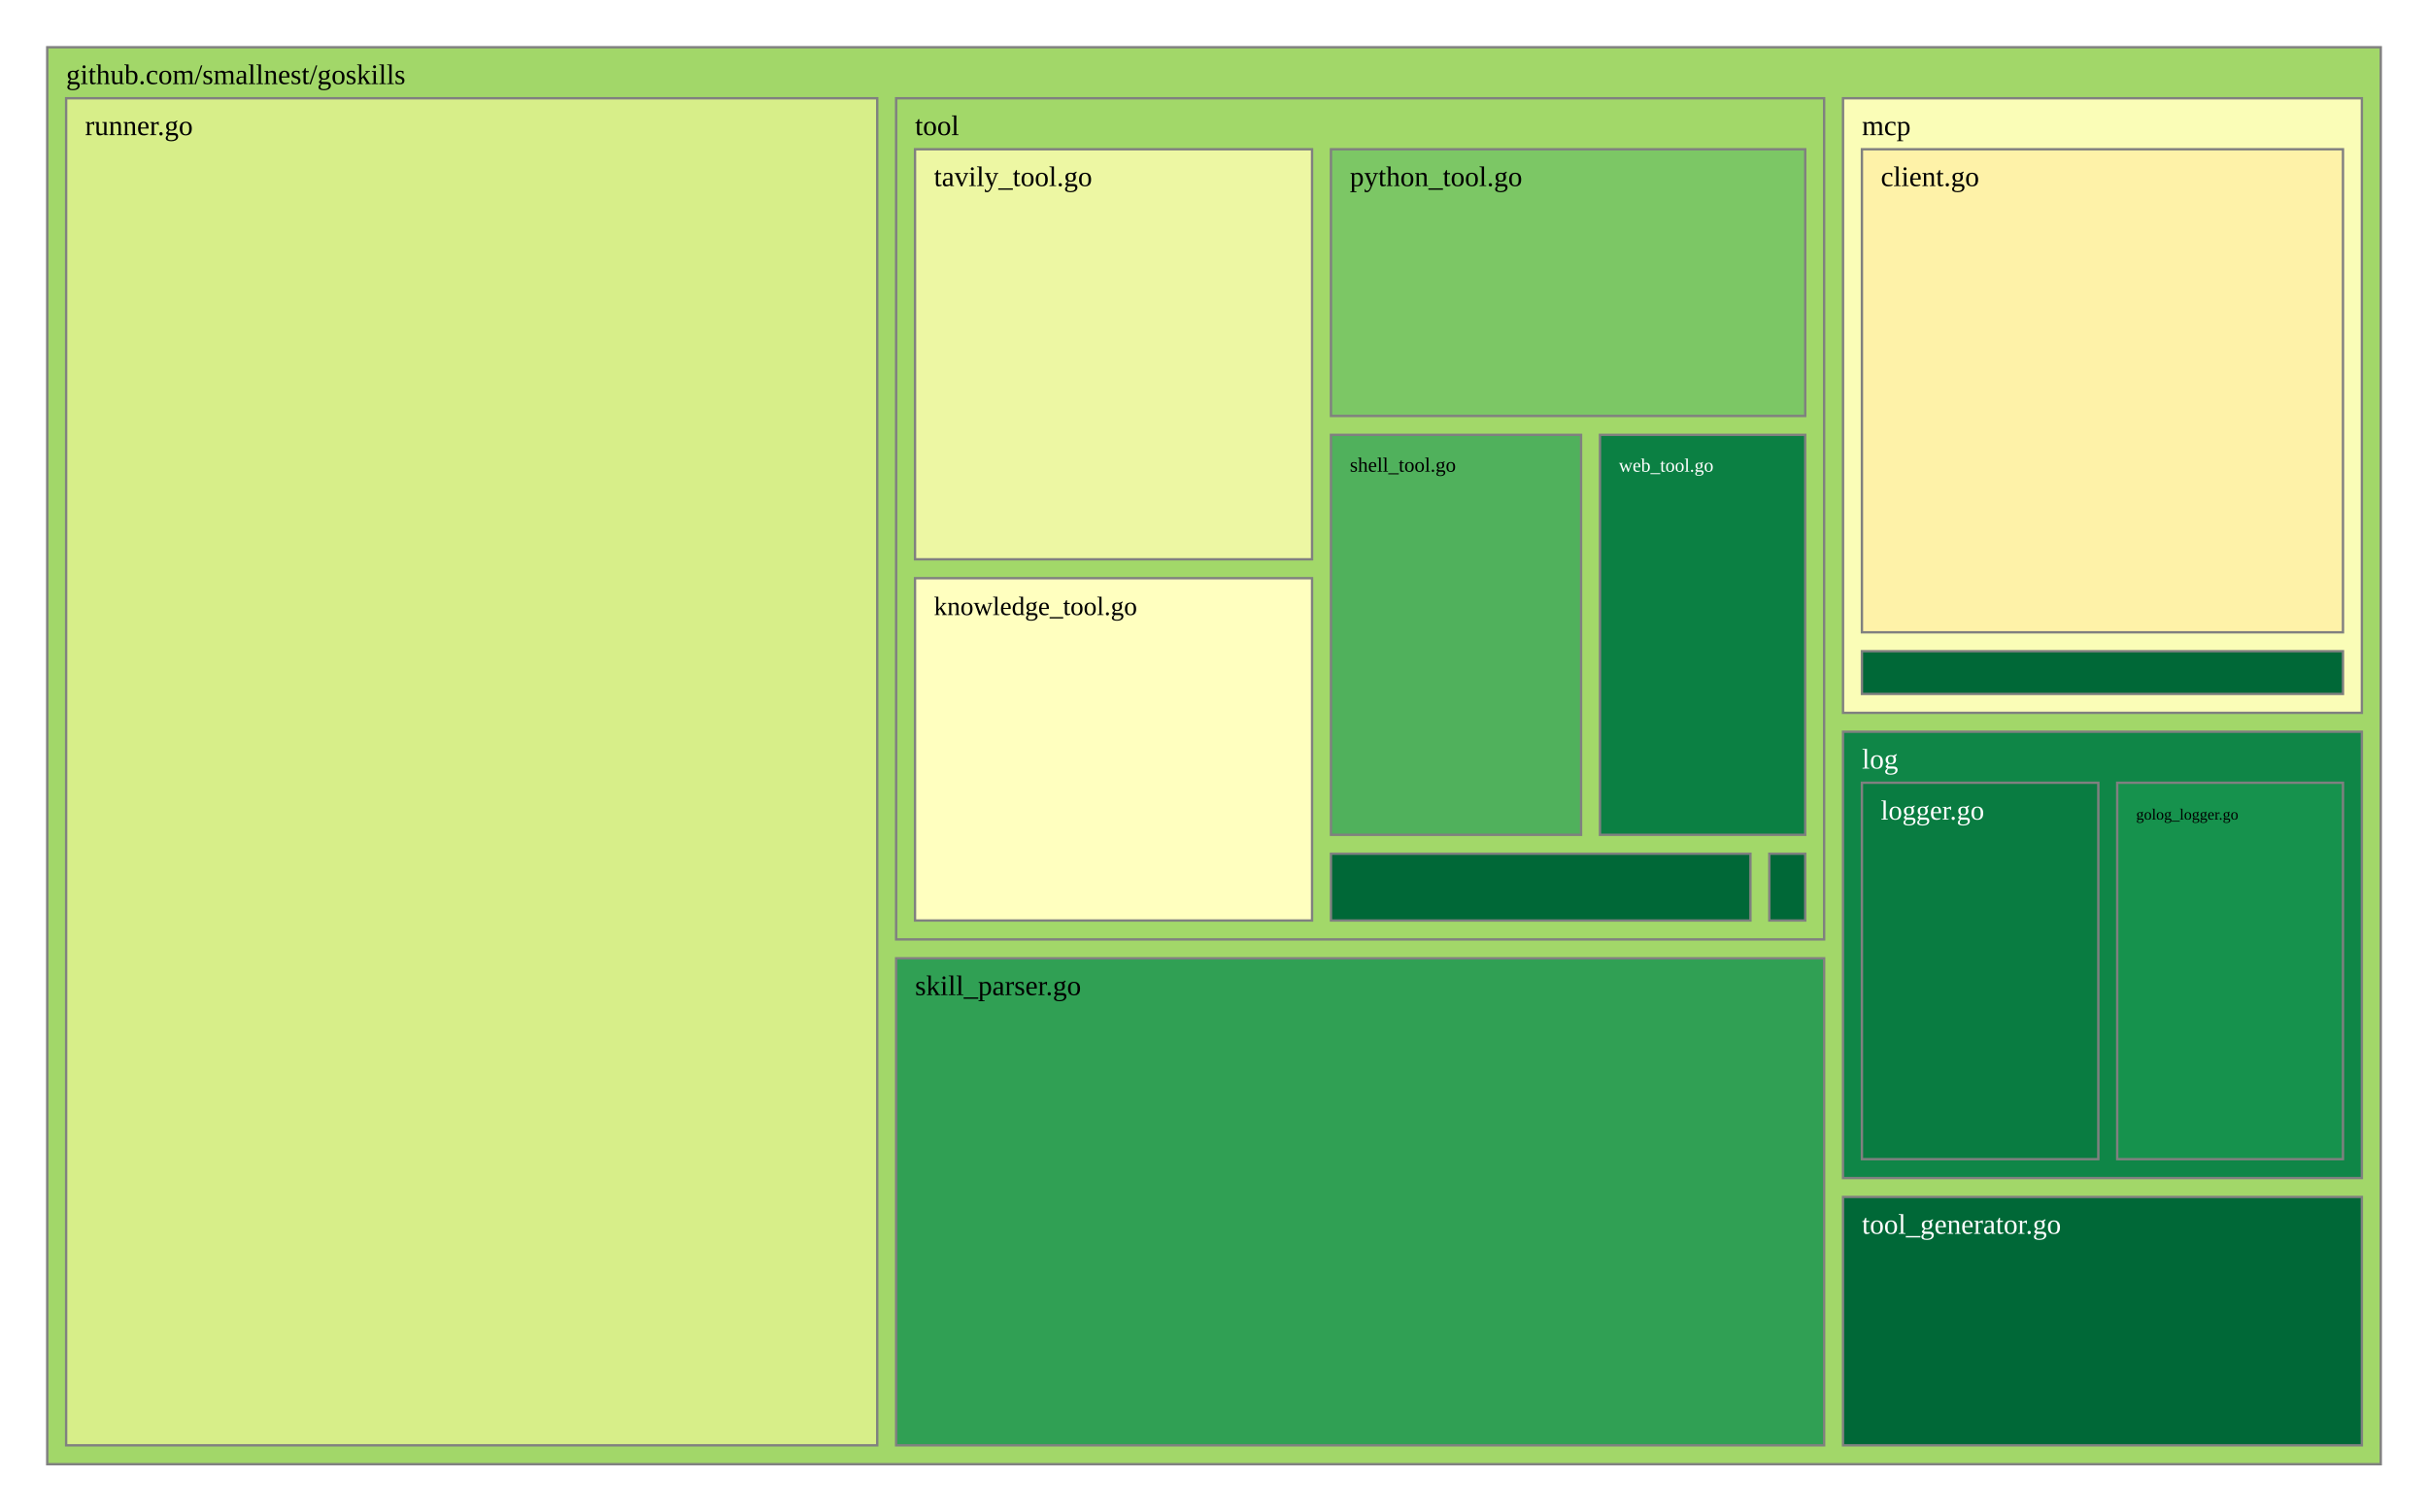
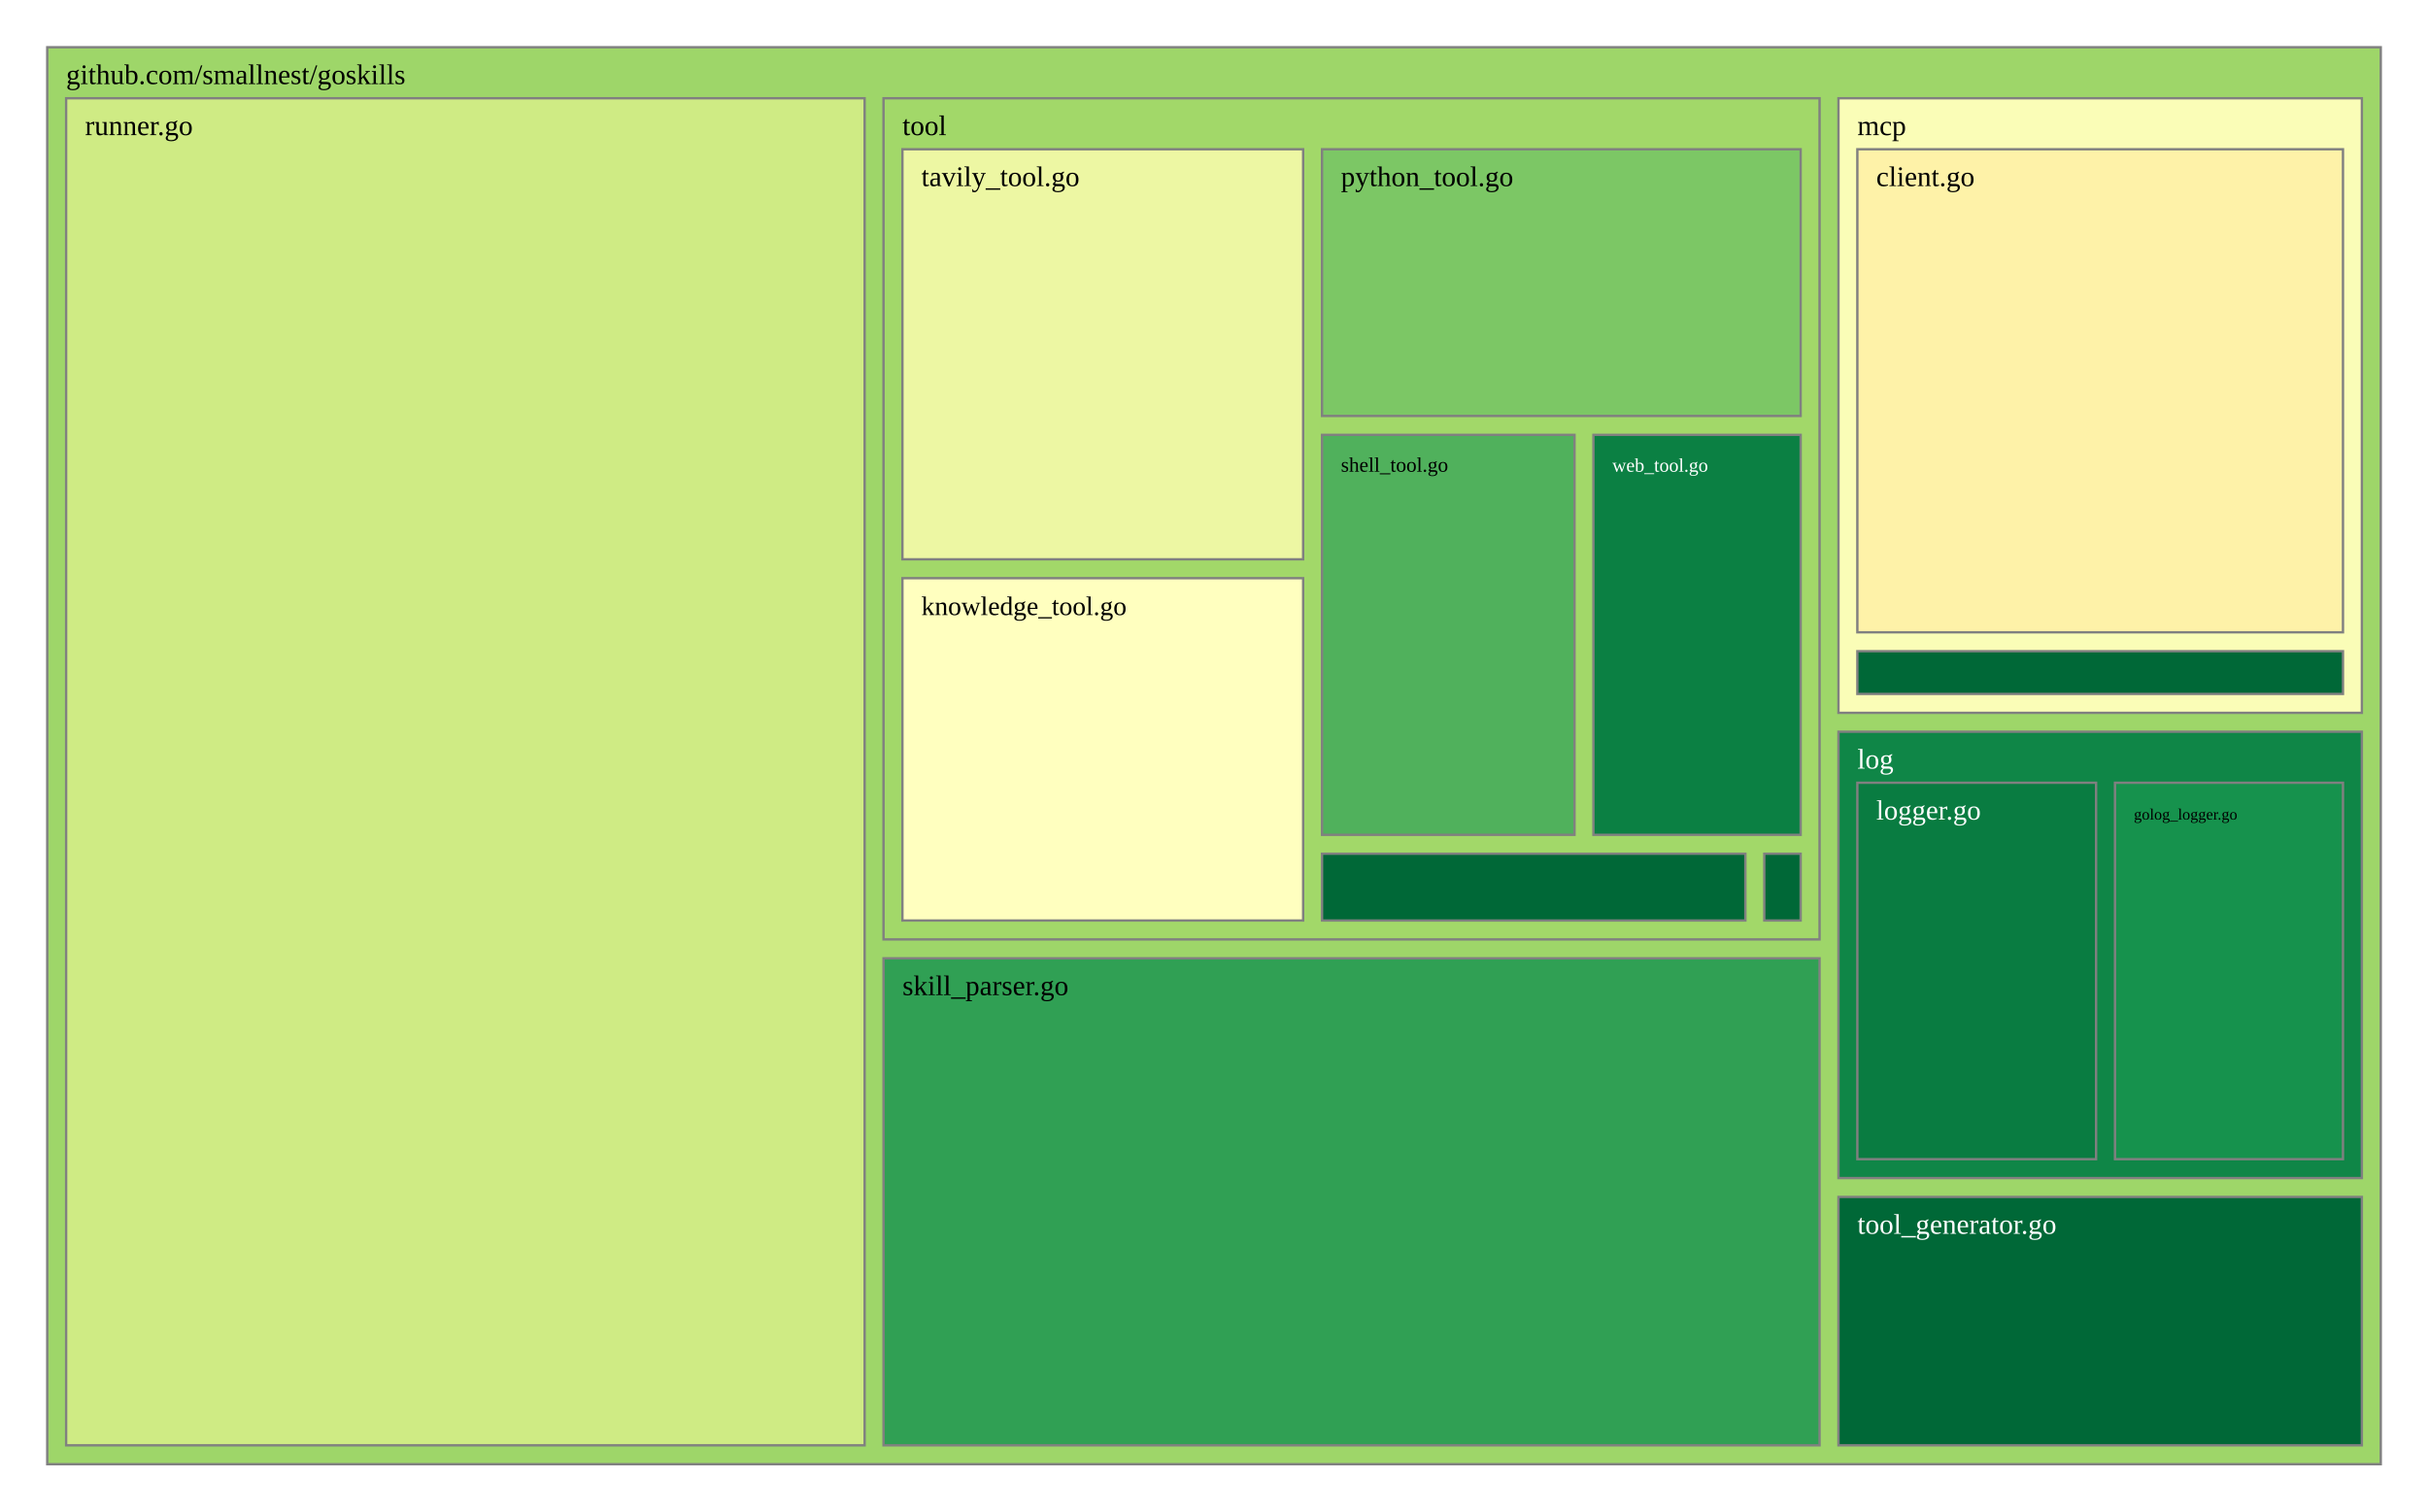
<svg xmlns="http://www.w3.org/2000/svg" viewBox="0 0 1028 640" style="background: white none repeat scroll 0% 0%;">
  <g>
-     <rect x="20" y="20" width="988" height="600" style="fill: rgba(162, 215, 105, 65535);opacity:1;fill-opacity:1;stroke:rgba(128,128,128,65535);stroke-width:1px;stroke-opacity:1;" />
+     <rect x="20" y="20" width="988" height="600" style="fill: rgba(158, 214, 105, 65535);opacity:1;fill-opacity:1;stroke:rgba(128,128,128,65535);stroke-width:1px;stroke-opacity:1;" />
    <text data-notex="1" text-anchor="start" transform="translate(28,35.6) scale(1)" style="font-family: Open Sans, verdana, arial, sans-serif !important; font-size: 12px; fill: rgb(0, 0, 0, 65535); fill-opacity: 1; white-space: pre;" data-math="N">github.com/smallnest/goskills</text>
  </g>
  <g>
-     <rect x="780.323" y="309.843" width="219.677" height="188.991" style="fill: rgba(15, 134, 71, 65535);opacity:1;fill-opacity:1;stroke:rgba(128,128,128,65535);stroke-width:1px;stroke-opacity:1;" />
-     <text data-notex="1" text-anchor="start" transform="translate(788.3232,325.4435) scale(1)" style="font-family: Open Sans, verdana, arial, sans-serif !important; font-size: 12px; fill: rgb(255, 255, 255, 65535); fill-opacity: 1; white-space: pre;" data-math="N">log</text>
+     <rect x="778.39" y="309.843" width="221.61" height="188.991" style="fill: rgba(15, 134, 71, 65535);opacity:1;fill-opacity:1;stroke:rgba(128,128,128,65535);stroke-width:1px;stroke-opacity:1;" />
+     <text data-notex="1" text-anchor="start" transform="translate(786.3905,325.4435) scale(1)" style="font-family: Open Sans, verdana, arial, sans-serif !important; font-size: 12px; fill: rgb(255, 255, 255, 65535); fill-opacity: 1; white-space: pre;" data-math="N">log</text>
  </g>
  <g>
-     <rect x="780.323" y="41.6" width="219.677" height="260.243" style="fill: rgba(250, 253, 183, 65535);opacity:1;fill-opacity:1;stroke:rgba(128,128,128,65535);stroke-width:1px;stroke-opacity:1;" />
-     <text data-notex="1" text-anchor="start" transform="translate(788.3232,57.2) scale(1)" style="font-family: Open Sans, verdana, arial, sans-serif !important; font-size: 12px; fill: rgb(0, 0, 0, 65535); fill-opacity: 1; white-space: pre;" data-math="N">mcp</text>
+     <rect x="778.39" y="41.6" width="221.61" height="260.243" style="fill: rgba(250, 253, 183, 65535);opacity:1;fill-opacity:1;stroke:rgba(128,128,128,65535);stroke-width:1px;stroke-opacity:1;" />
+     <text data-notex="1" text-anchor="start" transform="translate(786.3905,57.2) scale(1)" style="font-family: Open Sans, verdana, arial, sans-serif !important; font-size: 12px; fill: rgb(0, 0, 0, 65535); fill-opacity: 1; white-space: pre;" data-math="N">mcp</text>
  </g>
  <g>
-     <rect x="28" y="41.6" width="343.414" height="570.4" style="fill: rgba(215, 238, 137, 65535);opacity:1;fill-opacity:1;stroke:rgba(128,128,128,65535);stroke-width:1px;stroke-opacity:1;" />
+     <rect x="28" y="41.6" width="338.078" height="570.4" style="fill: rgba(207, 235, 132, 65535);opacity:1;fill-opacity:1;stroke:rgba(128,128,128,65535);stroke-width:1px;stroke-opacity:1;" />
    <text data-notex="1" text-anchor="start" transform="translate(36,57.2) scale(1)" style="font-family: Open Sans, verdana, arial, sans-serif !important; font-size: 12px; fill: rgb(0, 0, 0, 65535); fill-opacity: 1; white-space: pre;" data-math="N">runner.go</text>
  </g>
  <g>
-     <rect x="379.414" y="405.778" width="392.909" height="206.222" style="fill: rgba(48, 160, 84, 65535);opacity:1;fill-opacity:1;stroke:rgba(128,128,128,65535);stroke-width:1px;stroke-opacity:1;" />
-     <text data-notex="1" text-anchor="start" transform="translate(387.4141,421.3778) scale(1)" style="font-family: Open Sans, verdana, arial, sans-serif !important; font-size: 12px; fill: rgb(0, 0, 0, 65535); fill-opacity: 1; white-space: pre;" data-math="N">skill_parser.go</text>
+     <rect x="374.078" y="405.778" width="396.312" height="206.222" style="fill: rgba(48, 160, 84, 65535);opacity:1;fill-opacity:1;stroke:rgba(128,128,128,65535);stroke-width:1px;stroke-opacity:1;" />
+     <text data-notex="1" text-anchor="start" transform="translate(382.0781,421.3778) scale(1)" style="font-family: Open Sans, verdana, arial, sans-serif !important; font-size: 12px; fill: rgb(0, 0, 0, 65535); fill-opacity: 1; white-space: pre;" data-math="N">skill_parser.go</text>
  </g>
  <g>
-     <rect x="379.414" y="41.6" width="392.909" height="356.178" style="fill: rgba(162, 216, 105, 65535);opacity:1;fill-opacity:1;stroke:rgba(128,128,128,65535);stroke-width:1px;stroke-opacity:1;" />
-     <text data-notex="1" text-anchor="start" transform="translate(387.4141,57.2) scale(1)" style="font-family: Open Sans, verdana, arial, sans-serif !important; font-size: 12px; fill: rgb(0, 0, 0, 65535); fill-opacity: 1; white-space: pre;" data-math="N">tool</text>
+     <rect x="374.078" y="41.6" width="396.312" height="356.178" style="fill: rgba(162, 216, 105, 65535);opacity:1;fill-opacity:1;stroke:rgba(128,128,128,65535);stroke-width:1px;stroke-opacity:1;" />
+     <text data-notex="1" text-anchor="start" transform="translate(382.0781,57.2) scale(1)" style="font-family: Open Sans, verdana, arial, sans-serif !important; font-size: 12px; fill: rgb(0, 0, 0, 65535); fill-opacity: 1; white-space: pre;" data-math="N">tool</text>
  </g>
  <g>
-     <rect x="780.323" y="506.835" width="219.677" height="105.165" style="fill: rgba(0, 104, 55, 65535);opacity:1;fill-opacity:1;stroke:rgba(128,128,128,65535);stroke-width:1px;stroke-opacity:1;" />
-     <text data-notex="1" text-anchor="start" transform="translate(788.3232,522.4348) scale(1)" style="font-family: Open Sans, verdana, arial, sans-serif !important; font-size: 12px; fill: rgb(255, 255, 255, 65535); fill-opacity: 1; white-space: pre;" data-math="N">tool_generator.go</text>
+     <rect x="778.39" y="506.835" width="221.61" height="105.165" style="fill: rgba(0, 104, 55, 65535);opacity:1;fill-opacity:1;stroke:rgba(128,128,128,65535);stroke-width:1px;stroke-opacity:1;" />
+     <text data-notex="1" text-anchor="start" transform="translate(786.3905,522.4348) scale(1)" style="font-family: Open Sans, verdana, arial, sans-serif !important; font-size: 12px; fill: rgb(255, 255, 255, 65535); fill-opacity: 1; white-space: pre;" data-math="N">tool_generator.go</text>
  </g>
  <g>
-     <rect x="896.413" y="331.443" width="95.587" height="159.391" style="fill: rgba(22, 146, 77, 65535);opacity:1;fill-opacity:1;stroke:rgba(128,128,128,65535);stroke-width:1px;stroke-opacity:1;" />
-     <text data-notex="1" text-anchor="start" transform="translate(904.4135,347.0435) scale(0.552684)" style="font-family: Open Sans, verdana, arial, sans-serif !important; font-size: 12px; fill: rgb(0, 0, 0, 65535); fill-opacity: 1; white-space: pre;" data-math="N">golog_logger.go</text>
+     <rect x="895.468" y="331.443" width="96.532" height="159.391" style="fill: rgba(22, 146, 77, 65535);opacity:1;fill-opacity:1;stroke:rgba(128,128,128,65535);stroke-width:1px;stroke-opacity:1;" />
+     <text data-notex="1" text-anchor="start" transform="translate(903.4677,347.0435) scale(0.559252)" style="font-family: Open Sans, verdana, arial, sans-serif !important; font-size: 12px; fill: rgb(0, 0, 0, 65535); fill-opacity: 1; white-space: pre;" data-math="N">golog_logger.go</text>
  </g>
  <g>
-     <rect x="788.323" y="331.443" width="100.09" height="159.391" style="fill: rgba(9, 124, 65, 65535);opacity:1;fill-opacity:1;stroke:rgba(128,128,128,65535);stroke-width:1px;stroke-opacity:1;" />
-     <text data-notex="1" text-anchor="start" transform="translate(796.3232,347.0435) scale(0.973267)" style="font-family: Open Sans, verdana, arial, sans-serif !important; font-size: 12px; fill: rgb(255, 255, 255, 65535); fill-opacity: 1; white-space: pre;" data-math="N">logger.go</text>
+     <rect x="786.39" y="331.443" width="101.077" height="159.391" style="fill: rgba(9, 124, 65, 65535);opacity:1;fill-opacity:1;stroke:rgba(128,128,128,65535);stroke-width:1px;stroke-opacity:1;" />
+     <text data-notex="1" text-anchor="start" transform="translate(794.3905,347.0435) scale(0.98469)" style="font-family: Open Sans, verdana, arial, sans-serif !important; font-size: 12px; fill: rgb(255, 255, 255, 65535); fill-opacity: 1; white-space: pre;" data-math="N">logger.go</text>
  </g>
  <g>
-     <rect x="788.323" y="63.2" width="203.677" height="204.542" style="fill: rgba(254, 242, 168, 65535);opacity:1;fill-opacity:1;stroke:rgba(128,128,128,65535);stroke-width:1px;stroke-opacity:1;" />
-     <text data-notex="1" text-anchor="start" transform="translate(796.3232,78.8) scale(1)" style="font-family: Open Sans, verdana, arial, sans-serif !important; font-size: 12px; fill: rgb(0, 0, 0, 65535); fill-opacity: 1; white-space: pre;" data-math="N">client.go</text>
+     <rect x="786.39" y="63.2" width="205.61" height="204.542" style="fill: rgba(254, 242, 168, 65535);opacity:1;fill-opacity:1;stroke:rgba(128,128,128,65535);stroke-width:1px;stroke-opacity:1;" />
+     <text data-notex="1" text-anchor="start" transform="translate(794.3905,78.8) scale(1)" style="font-family: Open Sans, verdana, arial, sans-serif !important; font-size: 12px; fill: rgb(0, 0, 0, 65535); fill-opacity: 1; white-space: pre;" data-math="N">client.go</text>
  </g>
  <g>
-     <rect x="788.323" y="275.742" width="203.677" height="18.102" style="fill: rgba(0, 104, 55, 65535);opacity:1;fill-opacity:1;stroke:rgba(128,128,128,65535);stroke-width:1px;stroke-opacity:1;" />
+     <rect x="786.39" y="275.742" width="205.61" height="18.102" style="fill: rgba(0, 104, 55, 65535);opacity:1;fill-opacity:1;stroke:rgba(128,128,128,65535);stroke-width:1px;stroke-opacity:1;" />
  </g>
  <g>
-     <rect x="749.122" y="361.498" width="15.201" height="28.28" style="fill: rgba(0, 104, 55, 65535);opacity:1;fill-opacity:1;stroke:rgba(128,128,128,65535);stroke-width:1px;stroke-opacity:1;" />
+     <rect x="746.985" y="361.498" width="15.406" height="28.28" style="fill: rgba(0, 104, 55, 65535);opacity:1;fill-opacity:1;stroke:rgba(128,128,128,65535);stroke-width:1px;stroke-opacity:1;" />
  </g>
  <g>
-     <rect x="563.516" y="361.498" width="177.606" height="28.28" style="fill: rgba(0, 104, 55, 65535);opacity:1;fill-opacity:1;stroke:rgba(128,128,128,65535);stroke-width:1px;stroke-opacity:1;" />
+     <rect x="559.737" y="361.498" width="179.247" height="28.28" style="fill: rgba(0, 104, 55, 65535);opacity:1;fill-opacity:1;stroke:rgba(128,128,128,65535);stroke-width:1px;stroke-opacity:1;" />
  </g>
  <g>
-     <rect x="387.414" y="244.828" width="168.102" height="144.95" style="fill: rgba(255, 255, 191, 65535);opacity:1;fill-opacity:1;stroke:rgba(128,128,128,65535);stroke-width:1px;stroke-opacity:1;" />
-     <text data-notex="1" text-anchor="start" transform="translate(395.4141,260.4279) scale(0.931999)" style="font-family: Open Sans, verdana, arial, sans-serif !important; font-size: 12px; fill: rgb(0, 0, 0, 65535); fill-opacity: 1; white-space: pre;" data-math="N">knowledge_tool.go</text>
+     <rect x="382.078" y="244.828" width="169.659" height="144.95" style="fill: rgba(255, 255, 191, 65535);opacity:1;fill-opacity:1;stroke:rgba(128,128,128,65535);stroke-width:1px;stroke-opacity:1;" />
+     <text data-notex="1" text-anchor="start" transform="translate(390.0781,260.4279) scale(0.94154)" style="font-family: Open Sans, verdana, arial, sans-serif !important; font-size: 12px; fill: rgb(0, 0, 0, 65535); fill-opacity: 1; white-space: pre;" data-math="N">knowledge_tool.go</text>
  </g>
  <g>
-     <rect x="563.516" y="63.2" width="200.807" height="112.932" style="fill: rgba(124, 199, 101, 65535);opacity:1;fill-opacity:1;stroke:rgba(128,128,128,65535);stroke-width:1px;stroke-opacity:1;" />
-     <text data-notex="1" text-anchor="start" transform="translate(571.5163,78.8) scale(1)" style="font-family: Open Sans, verdana, arial, sans-serif !important; font-size: 12px; fill: rgb(0, 0, 0, 65535); fill-opacity: 1; white-space: pre;" data-math="N">python_tool.go</text>
+     <rect x="559.737" y="63.2" width="202.653" height="112.932" style="fill: rgba(124, 199, 101, 65535);opacity:1;fill-opacity:1;stroke:rgba(128,128,128,65535);stroke-width:1px;stroke-opacity:1;" />
+     <text data-notex="1" text-anchor="start" transform="translate(567.7374,78.8) scale(1)" style="font-family: Open Sans, verdana, arial, sans-serif !important; font-size: 12px; fill: rgb(0, 0, 0, 65535); fill-opacity: 1; white-space: pre;" data-math="N">python_tool.go</text>
  </g>
  <g>
-     <rect x="563.516" y="184.132" width="105.895" height="169.367" style="fill: rgba(80, 177, 92, 65535);opacity:1;fill-opacity:1;stroke:rgba(128,128,128,65535);stroke-width:1px;stroke-opacity:1;" />
-     <text data-notex="1" text-anchor="start" transform="translate(571.5163,199.7317) scale(0.72031)" style="font-family: Open Sans, verdana, arial, sans-serif !important; font-size: 12px; fill: rgb(0, 0, 0, 65535); fill-opacity: 1; white-space: pre;" data-math="N">shell_tool.go</text>
+     <rect x="559.737" y="184.132" width="106.902" height="169.367" style="fill: rgba(80, 177, 92, 65535);opacity:1;fill-opacity:1;stroke:rgba(128,128,128,65535);stroke-width:1px;stroke-opacity:1;" />
+     <text data-notex="1" text-anchor="start" transform="translate(567.7374,199.7317) scale(0.728379)" style="font-family: Open Sans, verdana, arial, sans-serif !important; font-size: 12px; fill: rgb(0, 0, 0, 65535); fill-opacity: 1; white-space: pre;" data-math="N">shell_tool.go</text>
  </g>
  <g>
-     <rect x="387.414" y="63.2" width="168.102" height="173.628" style="fill: rgba(237, 247, 163, 65535);opacity:1;fill-opacity:1;stroke:rgba(128,128,128,65535);stroke-width:1px;stroke-opacity:1;" />
-     <text data-notex="1" text-anchor="start" transform="translate(395.4141,78.8) scale(1)" style="font-family: Open Sans, verdana, arial, sans-serif !important; font-size: 12px; fill: rgb(0, 0, 0, 65535); fill-opacity: 1; white-space: pre;" data-math="N">tavily_tool.go</text>
+     <rect x="382.078" y="63.2" width="169.659" height="173.628" style="fill: rgba(237, 247, 163, 65535);opacity:1;fill-opacity:1;stroke:rgba(128,128,128,65535);stroke-width:1px;stroke-opacity:1;" />
+     <text data-notex="1" text-anchor="start" transform="translate(390.0781,78.8) scale(1)" style="font-family: Open Sans, verdana, arial, sans-serif !important; font-size: 12px; fill: rgb(0, 0, 0, 65535); fill-opacity: 1; white-space: pre;" data-math="N">tavily_tool.go</text>
  </g>
  <g>
-     <rect x="677.411" y="184.132" width="86.912" height="169.367" style="fill: rgba(11, 128, 67, 65535);opacity:1;fill-opacity:1;stroke:rgba(128,128,128,65535);stroke-width:1px;stroke-opacity:1;" />
-     <text data-notex="1" text-anchor="start" transform="translate(685.411,199.7317) scale(0.671517)" style="font-family: Open Sans, verdana, arial, sans-serif !important; font-size: 12px; fill: rgb(255, 255, 255, 65535); fill-opacity: 1; white-space: pre;" data-math="N">web_tool.go</text>
+     <rect x="674.639" y="184.132" width="87.751" height="169.367" style="fill: rgba(11, 128, 67, 65535);opacity:1;fill-opacity:1;stroke:rgba(128,128,128,65535);stroke-width:1px;stroke-opacity:1;" />
+     <text data-notex="1" text-anchor="start" transform="translate(682.6391,199.7317) scale(0.679464)" style="font-family: Open Sans, verdana, arial, sans-serif !important; font-size: 12px; fill: rgb(255, 255, 255, 65535); fill-opacity: 1; white-space: pre;" data-math="N">web_tool.go</text>
  </g>
</svg>
